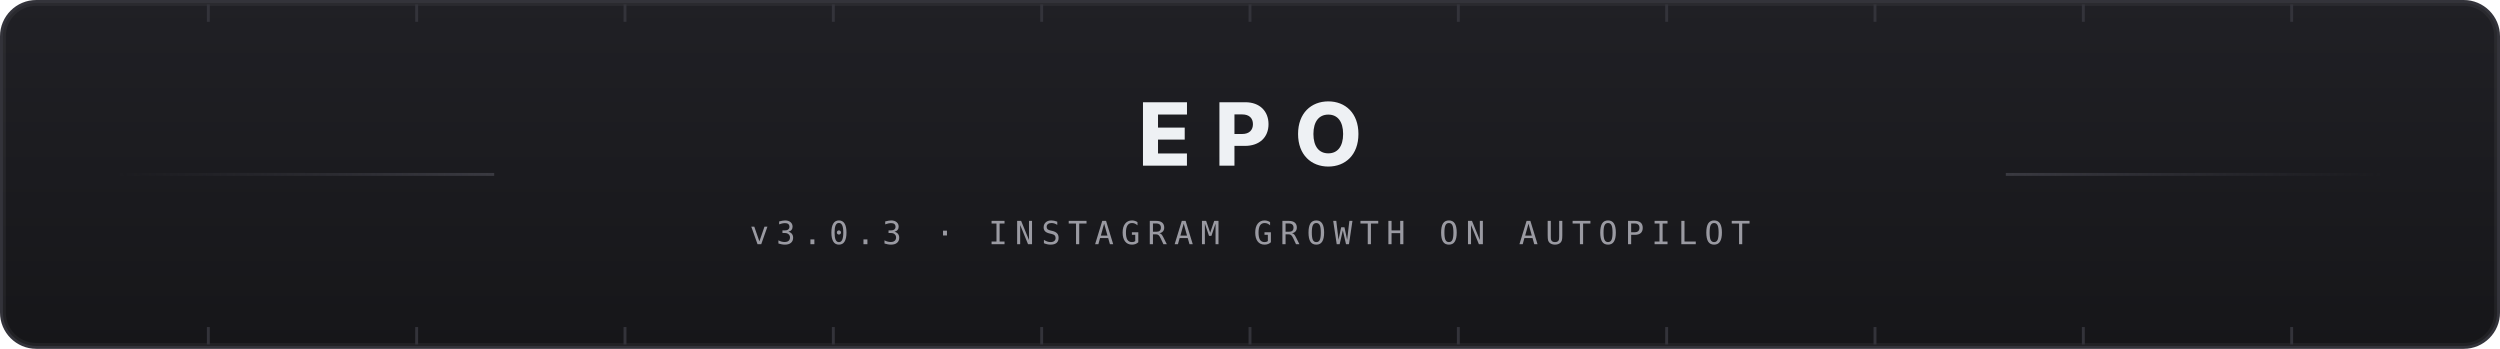
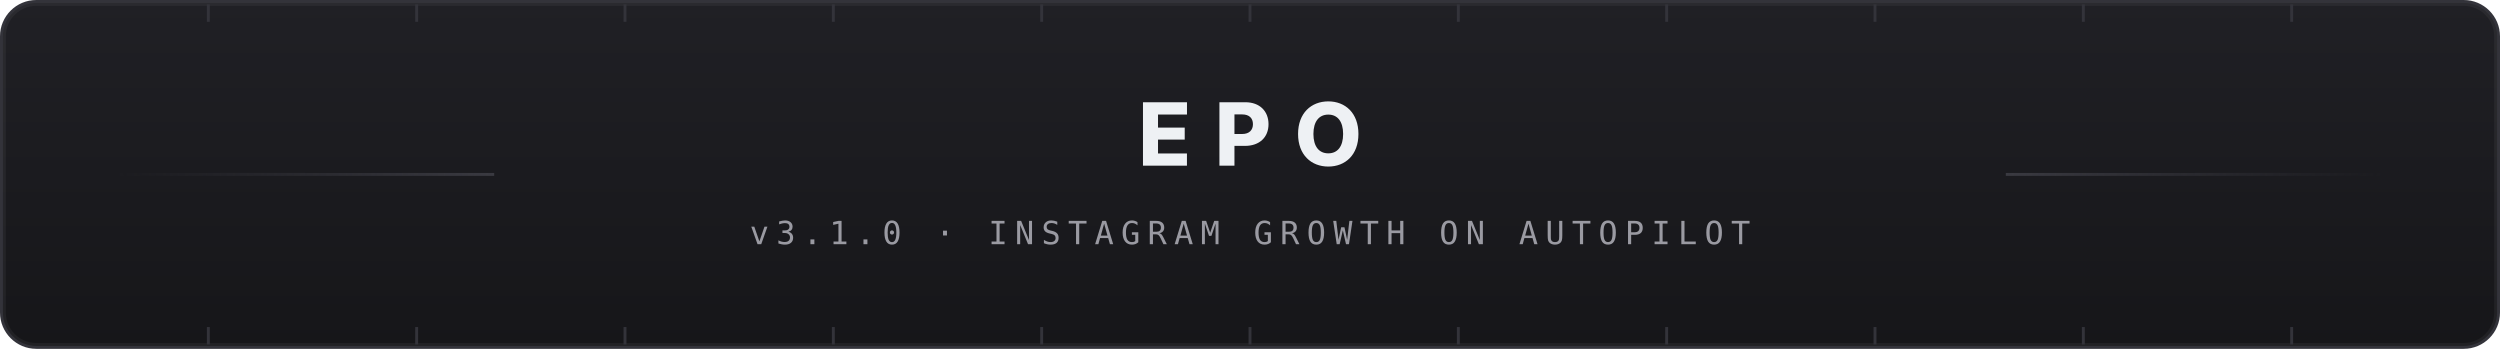
- <svg xmlns="http://www.w3.org/2000/svg" width="860" height="120" viewBox="0 0 860 120" role="img" aria-label="Epo v3.0.3">
+ <svg xmlns="http://www.w3.org/2000/svg" width="860" height="120" viewBox="0 0 860 120" role="img" aria-label="Epo v3.1.0">
  <defs>
    <linearGradient id="p" x1="0" y1="0" x2="0" y2="1">
      <stop offset="0" stop-color="#202025" />
      <stop offset="1" stop-color="#161619" />
    </linearGradient>
    <linearGradient id="rl" x1="0" y1="0" x2="1" y2="0">
      <stop offset="0" stop-color="#33333a" stop-opacity="0" />
      <stop offset="1" stop-color="#3a3a41" />
    </linearGradient>
    <linearGradient id="rr" x1="0" y1="0" x2="1" y2="0">
      <stop offset="0" stop-color="#3a3a41" />
      <stop offset="1" stop-color="#33333a" stop-opacity="0" />
    </linearGradient>
  </defs>
  <rect x="0.5" y="0.5" width="859" height="119" rx="12" fill="url(#p)" stroke="#33333a" />
  <rect x="1.5" y="1.5" width="857" height="117" rx="11" fill="none" stroke="rgba(255,255,255,0.05)" />
  <line x1="71.667" y1="1.5" x2="71.667" y2="7.5" stroke="#33333a" />
  <line x1="71.667" y1="118.5" x2="71.667" y2="112.5" stroke="#33333a" />
  <line x1="143.333" y1="1.5" x2="143.333" y2="7.5" stroke="#33333a" />
  <line x1="143.333" y1="118.5" x2="143.333" y2="112.5" stroke="#33333a" />
  <line x1="215" y1="1.5" x2="215" y2="7.5" stroke="#33333a" />
  <line x1="215" y1="118.5" x2="215" y2="112.5" stroke="#33333a" />
  <line x1="286.667" y1="1.5" x2="286.667" y2="7.5" stroke="#33333a" />
  <line x1="286.667" y1="118.5" x2="286.667" y2="112.5" stroke="#33333a" />
  <line x1="358.333" y1="1.5" x2="358.333" y2="7.5" stroke="#33333a" />
  <line x1="358.333" y1="118.5" x2="358.333" y2="112.5" stroke="#33333a" />
  <line x1="430" y1="1.5" x2="430" y2="7.5" stroke="#33333a" />
  <line x1="430" y1="118.5" x2="430" y2="112.5" stroke="#33333a" />
  <line x1="501.667" y1="1.5" x2="501.667" y2="7.5" stroke="#33333a" />
  <line x1="501.667" y1="118.5" x2="501.667" y2="112.5" stroke="#33333a" />
  <line x1="573.333" y1="1.5" x2="573.333" y2="7.5" stroke="#33333a" />
  <line x1="573.333" y1="118.5" x2="573.333" y2="112.5" stroke="#33333a" />
  <line x1="645" y1="1.5" x2="645" y2="7.5" stroke="#33333a" />
  <line x1="645" y1="118.5" x2="645" y2="112.5" stroke="#33333a" />
  <line x1="716.667" y1="1.5" x2="716.667" y2="7.5" stroke="#33333a" />
  <line x1="716.667" y1="118.5" x2="716.667" y2="112.5" stroke="#33333a" />
  <line x1="788.333" y1="1.5" x2="788.333" y2="7.5" stroke="#33333a" />
  <line x1="788.333" y1="118.5" x2="788.333" y2="112.5" stroke="#33333a" />
  <rect x="40" y="59.5" width="130" height="1" fill="url(#rl)" />
  <rect x="690" y="59.5" width="130" height="1" fill="url(#rr)" />
  <text x="430" y="57" text-anchor="middle" font-family="-apple-system, BlinkMacSystemFont, 'Segoe UI', sans-serif" font-size="30" font-weight="800" letter-spacing="8" fill="#eef1f4" textLength="76" lengthAdjust="spacing">EPO</text>
-   <text x="430" y="84" text-anchor="middle" font-family="ui-monospace, 'SF Mono', Menlo, Consolas, monospace" font-size="11" letter-spacing="2.5" fill="#9a9aa2" textLength="281" lengthAdjust="spacing">v3.0.3 · INSTAGRAM GROWTH ON AUTOPILOT</text>
+   <text x="430" y="84" text-anchor="middle" font-family="ui-monospace, 'SF Mono', Menlo, Consolas, monospace" font-size="11" letter-spacing="2.5" fill="#9a9aa2" textLength="281" lengthAdjust="spacing">v3.1.0 · INSTAGRAM GROWTH ON AUTOPILOT</text>
</svg>
